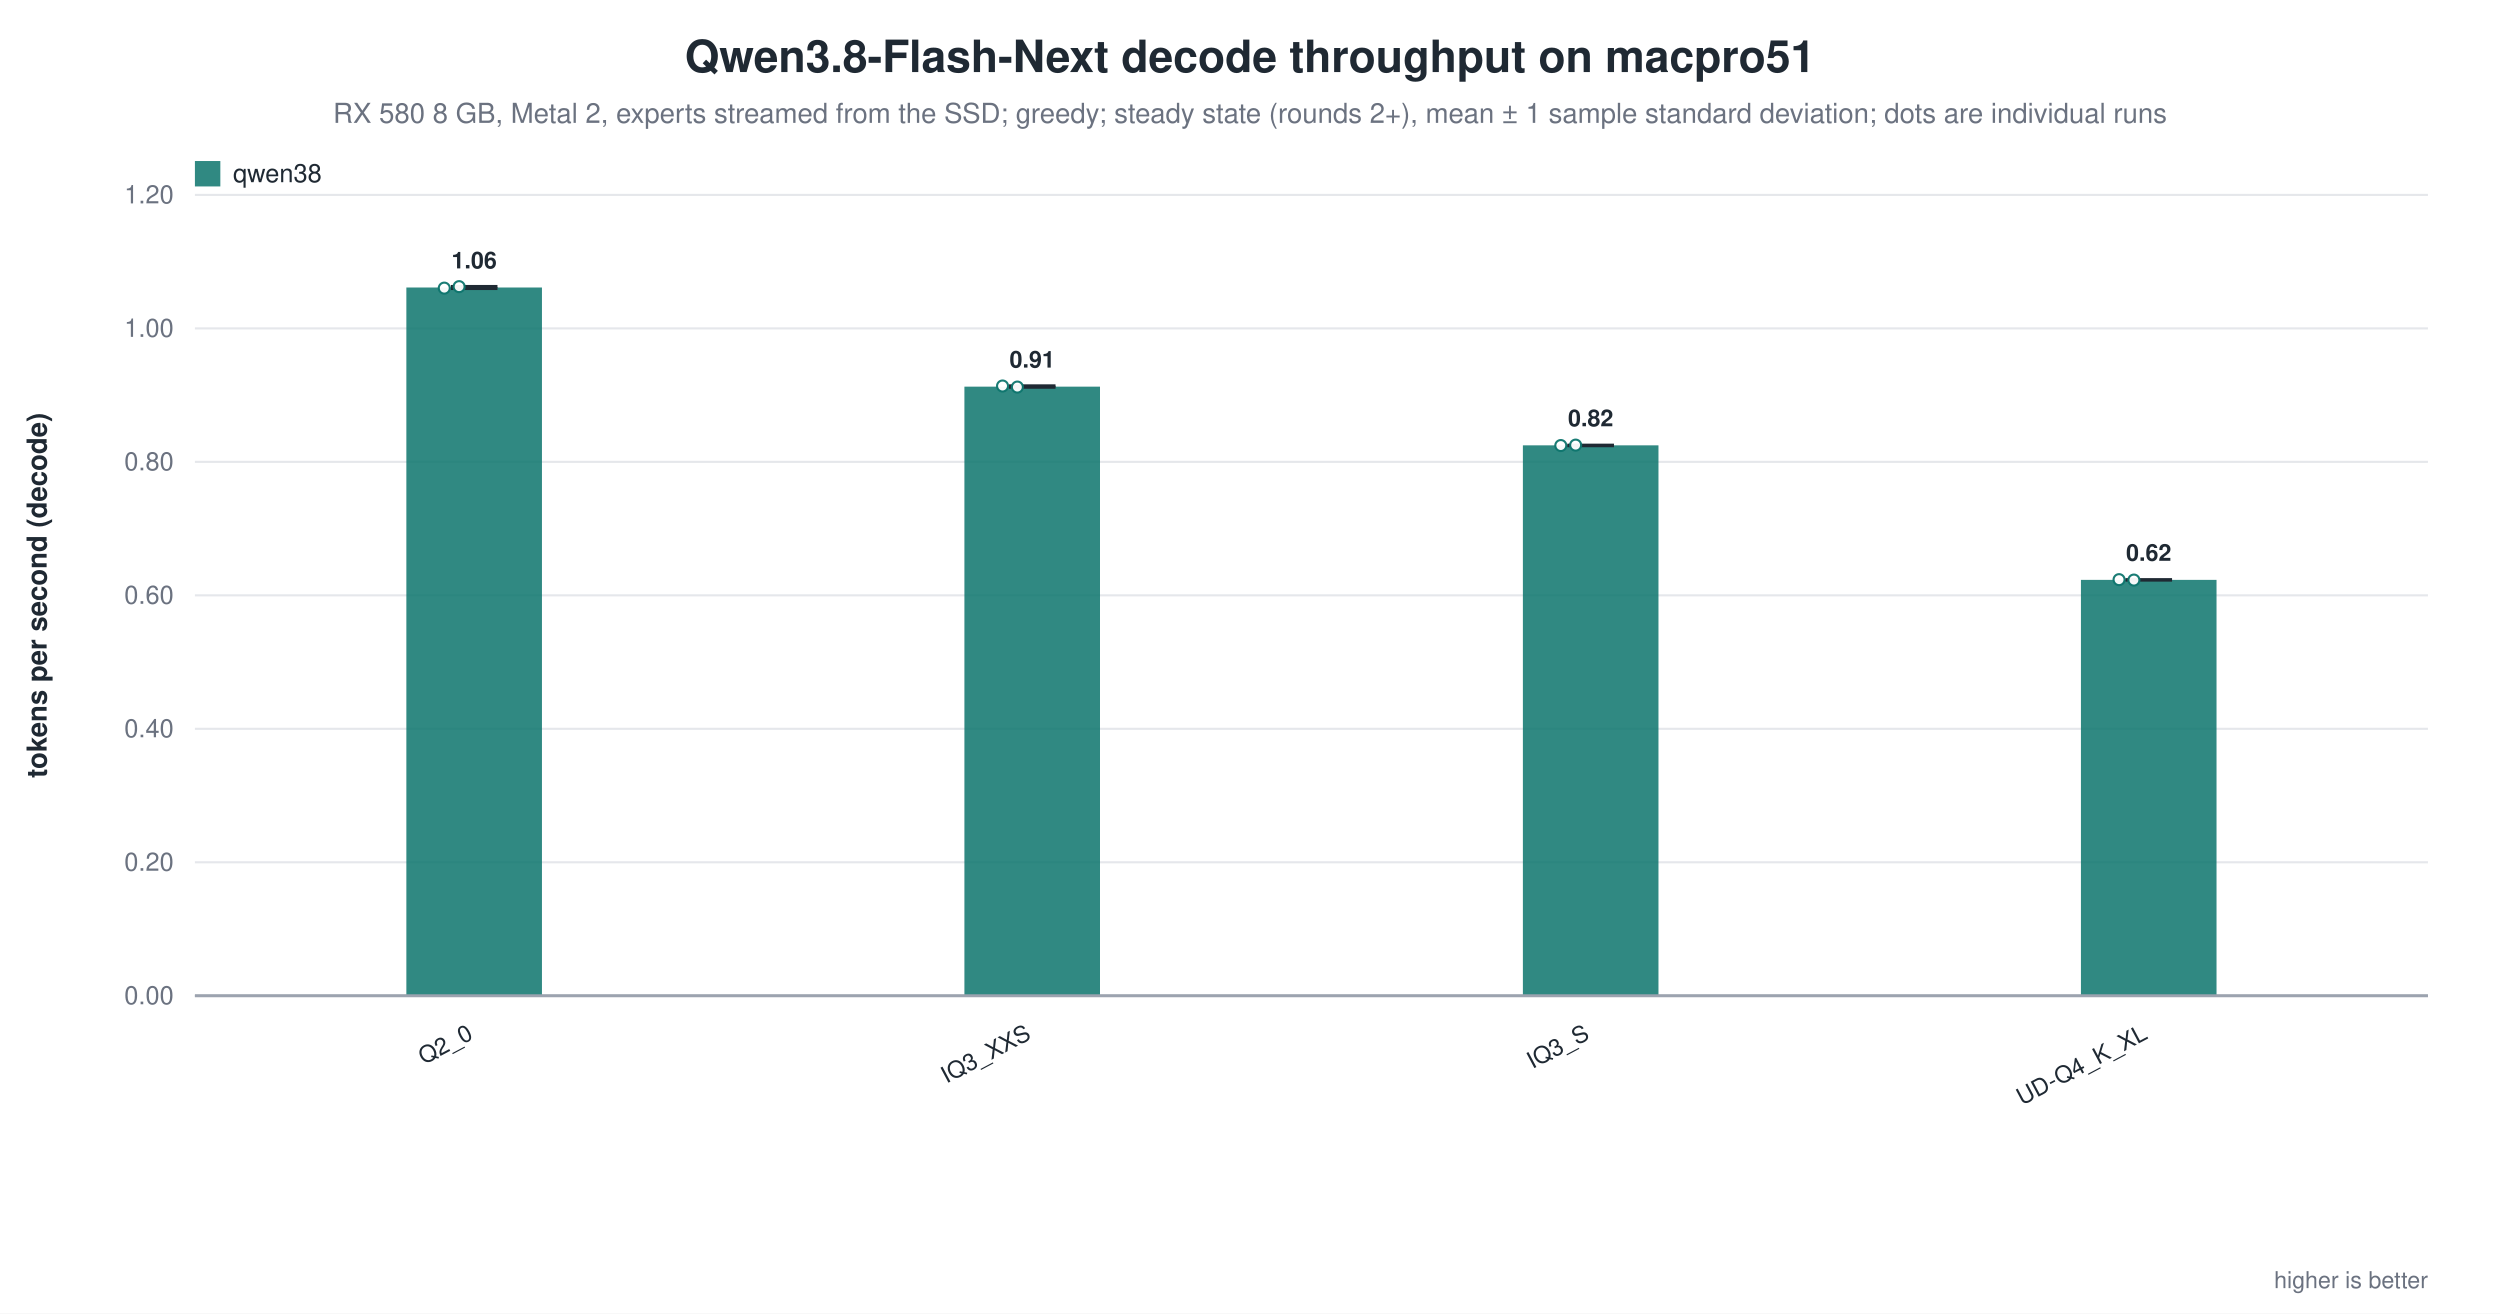
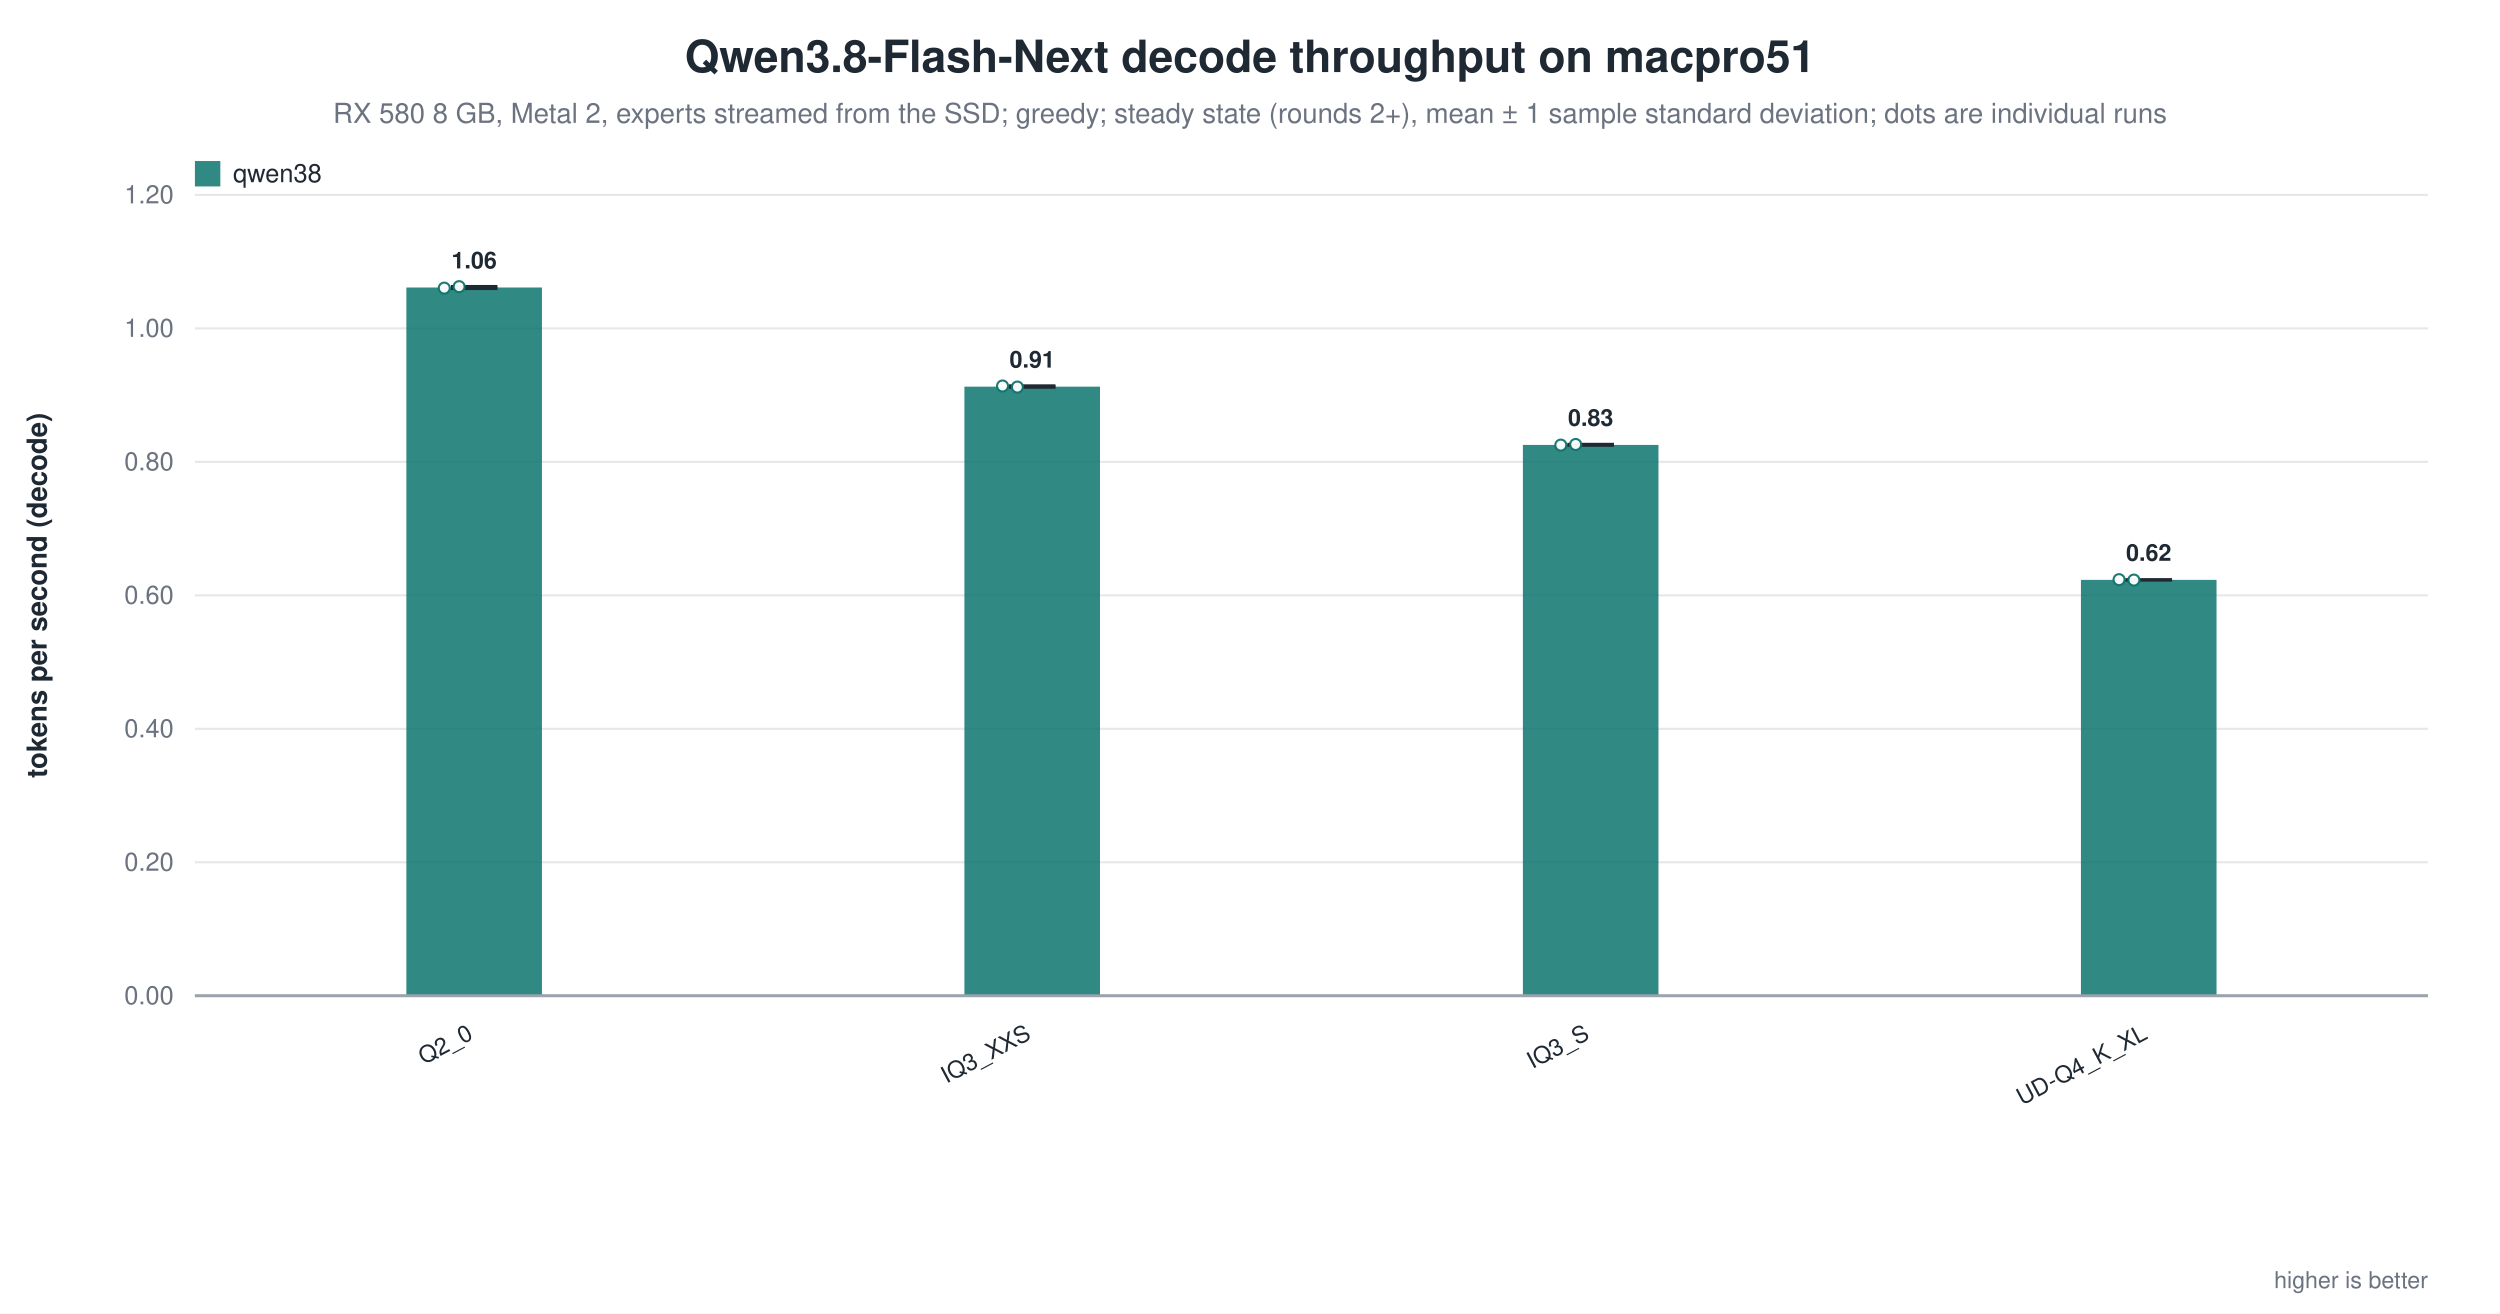
<svg xmlns="http://www.w3.org/2000/svg" width="1180" height="620" viewBox="0 0 1180 620" role="img" aria-label="Qwen3.8-Flash-Next decode throughput on macpro51">
  <rect width="1180" height="620" fill="white" />
  <text x="590.0" y="34" text-anchor="middle" font-family="Helvetica, Arial, sans-serif" font-size="21" font-weight="600" fill="#1f2933">Qwen3.8-Flash-Next decode throughput on macpro51</text>
  <text x="590.0" y="58" text-anchor="middle" font-family="Helvetica, Arial, sans-serif" font-size="13" fill="#6b7280">RX 580 8 GB, Metal 2, experts streamed from the SSD; greedy; steady state (rounds 2+), mean ± 1 sample standard deviation; dots are individual runs</text>
  <line x1="92.0" y1="470.0" x2="1146.0" y2="470.0" stroke="#9ca3af" stroke-width="1.0" />
  <text x="82.0" y="474.0" text-anchor="end" font-family="Helvetica, Arial, sans-serif" font-size="12" fill="#6b7280" font-weight="400">0.00</text>
  <line x1="92.0" y1="407.0" x2="1146.0" y2="407.0" stroke="#e5e7eb" stroke-width="1.0" />
  <text x="82.0" y="411.0" text-anchor="end" font-family="Helvetica, Arial, sans-serif" font-size="12" fill="#6b7280" font-weight="400">0.20</text>
  <line x1="92.0" y1="344.0" x2="1146.0" y2="344.0" stroke="#e5e7eb" stroke-width="1.0" />
  <text x="82.0" y="348.0" text-anchor="end" font-family="Helvetica, Arial, sans-serif" font-size="12" fill="#6b7280" font-weight="400">0.40</text>
  <line x1="92.0" y1="281.0" x2="1146.0" y2="281.0" stroke="#e5e7eb" stroke-width="1.0" />
  <text x="82.0" y="285.0" text-anchor="end" font-family="Helvetica, Arial, sans-serif" font-size="12" fill="#6b7280" font-weight="400">0.60</text>
  <line x1="92.0" y1="218.0" x2="1146.0" y2="218.0" stroke="#e5e7eb" stroke-width="1.0" />
  <text x="82.0" y="222.0" text-anchor="end" font-family="Helvetica, Arial, sans-serif" font-size="12" fill="#6b7280" font-weight="400">0.80</text>
  <line x1="92.0" y1="155.0" x2="1146.0" y2="155.0" stroke="#e5e7eb" stroke-width="1.0" />
  <text x="82.0" y="159.0" text-anchor="end" font-family="Helvetica, Arial, sans-serif" font-size="12" fill="#6b7280" font-weight="400">1.00</text>
  <line x1="92.0" y1="92.0" x2="1146.0" y2="92.0" stroke="#e5e7eb" stroke-width="1.0" />
  <text x="82.0" y="96.0" text-anchor="end" font-family="Helvetica, Arial, sans-serif" font-size="12" fill="#6b7280" font-weight="400">1.20</text>
  <text x="22.0" y="281.0" text-anchor="middle" font-family="Helvetica, Arial, sans-serif" font-size="13" fill="#1f2933" font-weight="600" transform="rotate(-90.0 22.0 281.0)">tokens per second (decode)</text>
  <rect x="191.8" y="135.7" width="64.0" height="334.3" fill="#0f766e" opacity="0.86" />
  <line x1="223.8" y1="135.2" x2="223.8" y2="136.2" stroke="#1f2933" stroke-width="1.4" />
  <line x1="212.8" y1="135.2" x2="234.8" y2="135.2" stroke="#1f2933" stroke-width="1.4" />
  <line x1="212.8" y1="136.2" x2="234.8" y2="136.2" stroke="#1f2933" stroke-width="1.4" />
  <circle cx="209.7" cy="136.0" r="2.6" fill="white" stroke="#0f766e" stroke-width="1.0" opacity="0.95" />
  <circle cx="216.7" cy="135.3" r="2.6" fill="white" stroke="#0f766e" stroke-width="1.0" opacity="0.95" />
  <text x="223.8" y="126.7" text-anchor="middle" font-family="Helvetica, Arial, sans-serif" font-size="11" fill="#1f2933" font-weight="600">1.06</text>
  <text x="223.8" y="490.0" text-anchor="end" font-family="Helvetica, Arial, sans-serif" font-size="11" fill="#1f2933" font-weight="500" transform="rotate(-28.0 223.8 490.0)">Q2_0</text>
  <rect x="455.2" y="182.5" width="64.0" height="287.5" fill="#0f766e" opacity="0.86" />
  <line x1="487.2" y1="182.1" x2="487.2" y2="182.8" stroke="#1f2933" stroke-width="1.4" />
  <line x1="476.2" y1="182.1" x2="498.2" y2="182.1" stroke="#1f2933" stroke-width="1.4" />
  <line x1="476.2" y1="182.8" x2="498.2" y2="182.8" stroke="#1f2933" stroke-width="1.4" />
  <circle cx="473.2" cy="182.2" r="2.6" fill="white" stroke="#0f766e" stroke-width="1.0" opacity="0.95" />
  <circle cx="480.2" cy="182.7" r="2.6" fill="white" stroke="#0f766e" stroke-width="1.0" opacity="0.95" />
  <text x="487.2" y="173.5" text-anchor="middle" font-family="Helvetica, Arial, sans-serif" font-size="11" fill="#1f2933" font-weight="600">0.91</text>
  <text x="487.2" y="490.0" text-anchor="end" font-family="Helvetica, Arial, sans-serif" font-size="11" fill="#1f2933" font-weight="500" transform="rotate(-28.0 487.2 490.0)">IQ3_XXS</text>
-   <rect x="718.8" y="210.2" width="64.0" height="259.8" fill="#0f766e" opacity="0.86" />
-   <line x1="750.8" y1="210.1" x2="750.8" y2="210.4" stroke="#1f2933" stroke-width="1.4" />
-   <line x1="739.8" y1="210.1" x2="761.8" y2="210.1" stroke="#1f2933" stroke-width="1.4" />
-   <line x1="739.8" y1="210.4" x2="761.8" y2="210.4" stroke="#1f2933" stroke-width="1.4" />
-   <circle cx="736.7" cy="210.3" r="2.6" fill="white" stroke="#0f766e" stroke-width="1.0" opacity="0.95" />
-   <circle cx="743.7" cy="210.1" r="2.6" fill="white" stroke="#0f766e" stroke-width="1.0" opacity="0.95" />
-   <text x="750.8" y="201.2" text-anchor="middle" font-family="Helvetica, Arial, sans-serif" font-size="11" fill="#1f2933" font-weight="600">0.82</text>
+   <rect x="718.8" y="210.0" width="64.0" height="260.0" fill="#0f766e" opacity="0.86" />
+   <line x1="750.8" y1="209.7" x2="750.8" y2="210.2" stroke="#1f2933" stroke-width="1.4" />
+   <line x1="739.8" y1="209.7" x2="761.8" y2="209.7" stroke="#1f2933" stroke-width="1.4" />
+   <line x1="739.8" y1="210.2" x2="761.8" y2="210.2" stroke="#1f2933" stroke-width="1.4" />
+   <circle cx="736.7" cy="210.1" r="2.6" fill="white" stroke="#0f766e" stroke-width="1.0" opacity="0.95" />
+   <circle cx="743.7" cy="209.8" r="2.6" fill="white" stroke="#0f766e" stroke-width="1.0" opacity="0.95" />
+   <text x="750.8" y="201.0" text-anchor="middle" font-family="Helvetica, Arial, sans-serif" font-size="11" fill="#1f2933" font-weight="600">0.83</text>
  <text x="750.8" y="490.0" text-anchor="end" font-family="Helvetica, Arial, sans-serif" font-size="11" fill="#1f2933" font-weight="500" transform="rotate(-28.0 750.8 490.0)">IQ3_S</text>
  <rect x="982.2" y="273.7" width="64.0" height="196.3" fill="#0f766e" opacity="0.86" />
  <line x1="1014.2" y1="273.6" x2="1014.2" y2="273.8" stroke="#1f2933" stroke-width="1.4" />
  <line x1="1003.2" y1="273.6" x2="1025.2" y2="273.6" stroke="#1f2933" stroke-width="1.4" />
  <line x1="1003.2" y1="273.8" x2="1025.2" y2="273.8" stroke="#1f2933" stroke-width="1.4" />
  <circle cx="1000.2" cy="273.6" r="2.6" fill="white" stroke="#0f766e" stroke-width="1.0" opacity="0.95" />
  <circle cx="1007.2" cy="273.8" r="2.6" fill="white" stroke="#0f766e" stroke-width="1.0" opacity="0.95" />
  <text x="1014.2" y="264.7" text-anchor="middle" font-family="Helvetica, Arial, sans-serif" font-size="11" fill="#1f2933" font-weight="600">0.62</text>
  <text x="1014.2" y="490.0" text-anchor="end" font-family="Helvetica, Arial, sans-serif" font-size="11" fill="#1f2933" font-weight="500" transform="rotate(-28.0 1014.2 490.0)">UD-Q4_K_XL</text>
  <line x1="92.0" y1="470.0" x2="1146.0" y2="470.0" stroke="#9ca3af" stroke-width="1.4" />
  <rect x="92.0" y="76.0" width="12.0" height="12.0" fill="#0f766e" opacity="0.86" />
  <text x="110.0" y="86.0" text-anchor="start" font-family="Helvetica, Arial, sans-serif" font-size="12" fill="#1f2933" font-weight="500">qwen38</text>
  <text x="1146.0" y="608.0" text-anchor="end" font-family="Helvetica, Arial, sans-serif" font-size="11" fill="#6b7280" font-weight="400">higher is better</text>
</svg>
